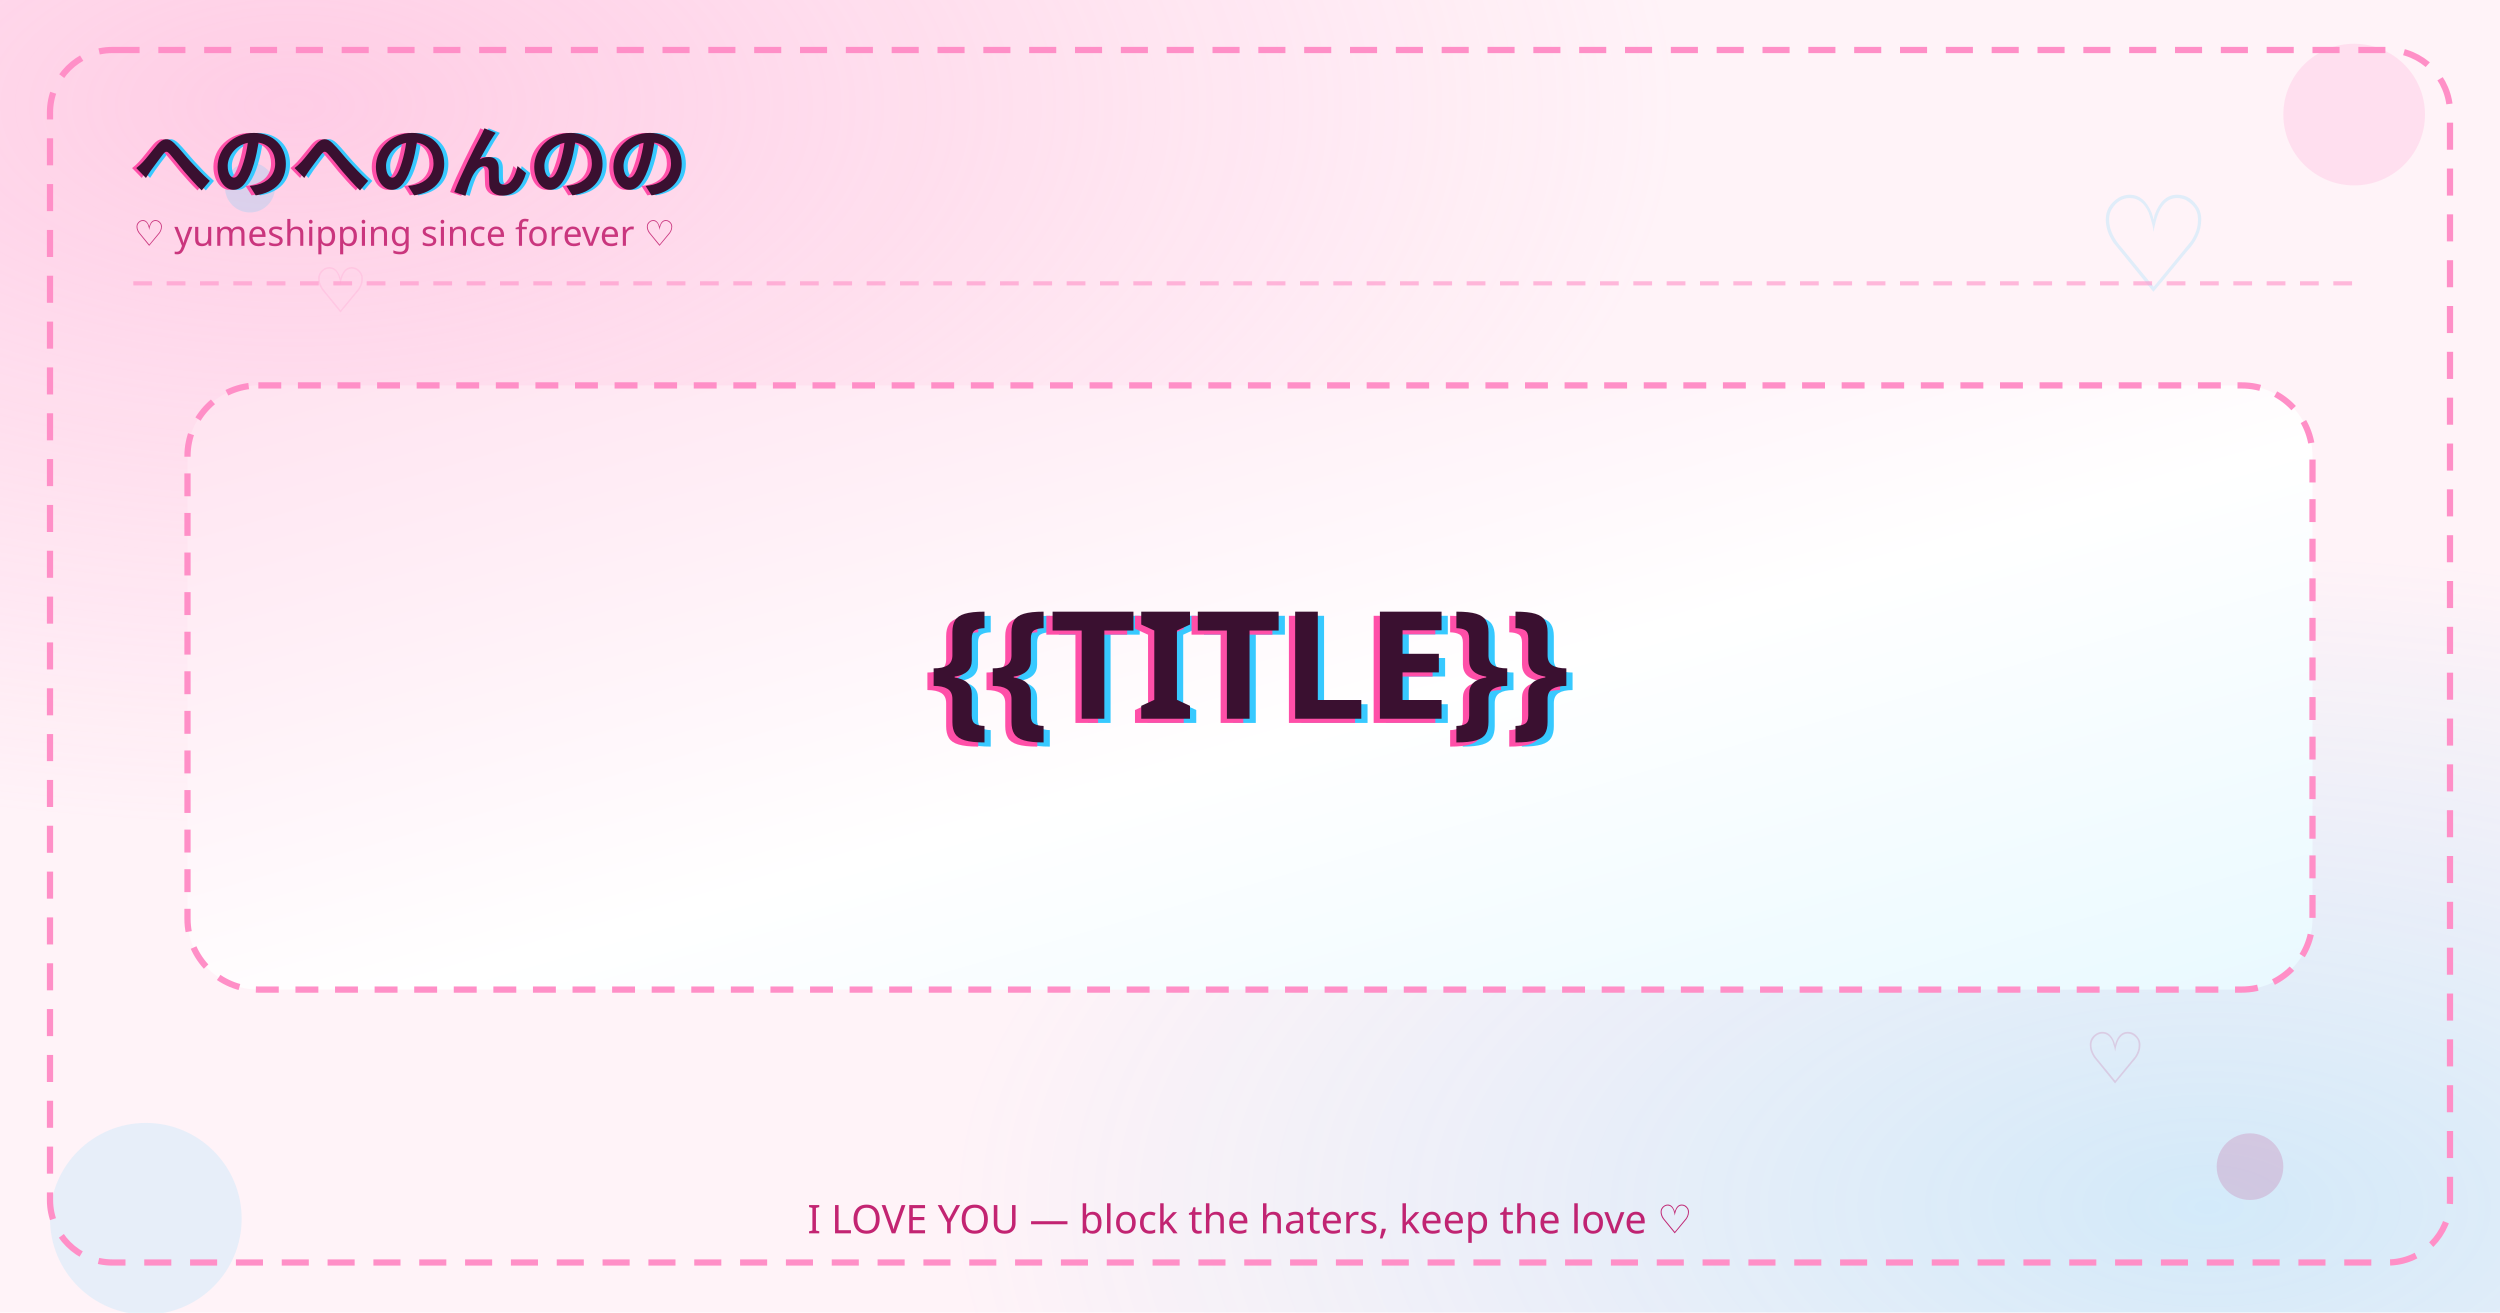
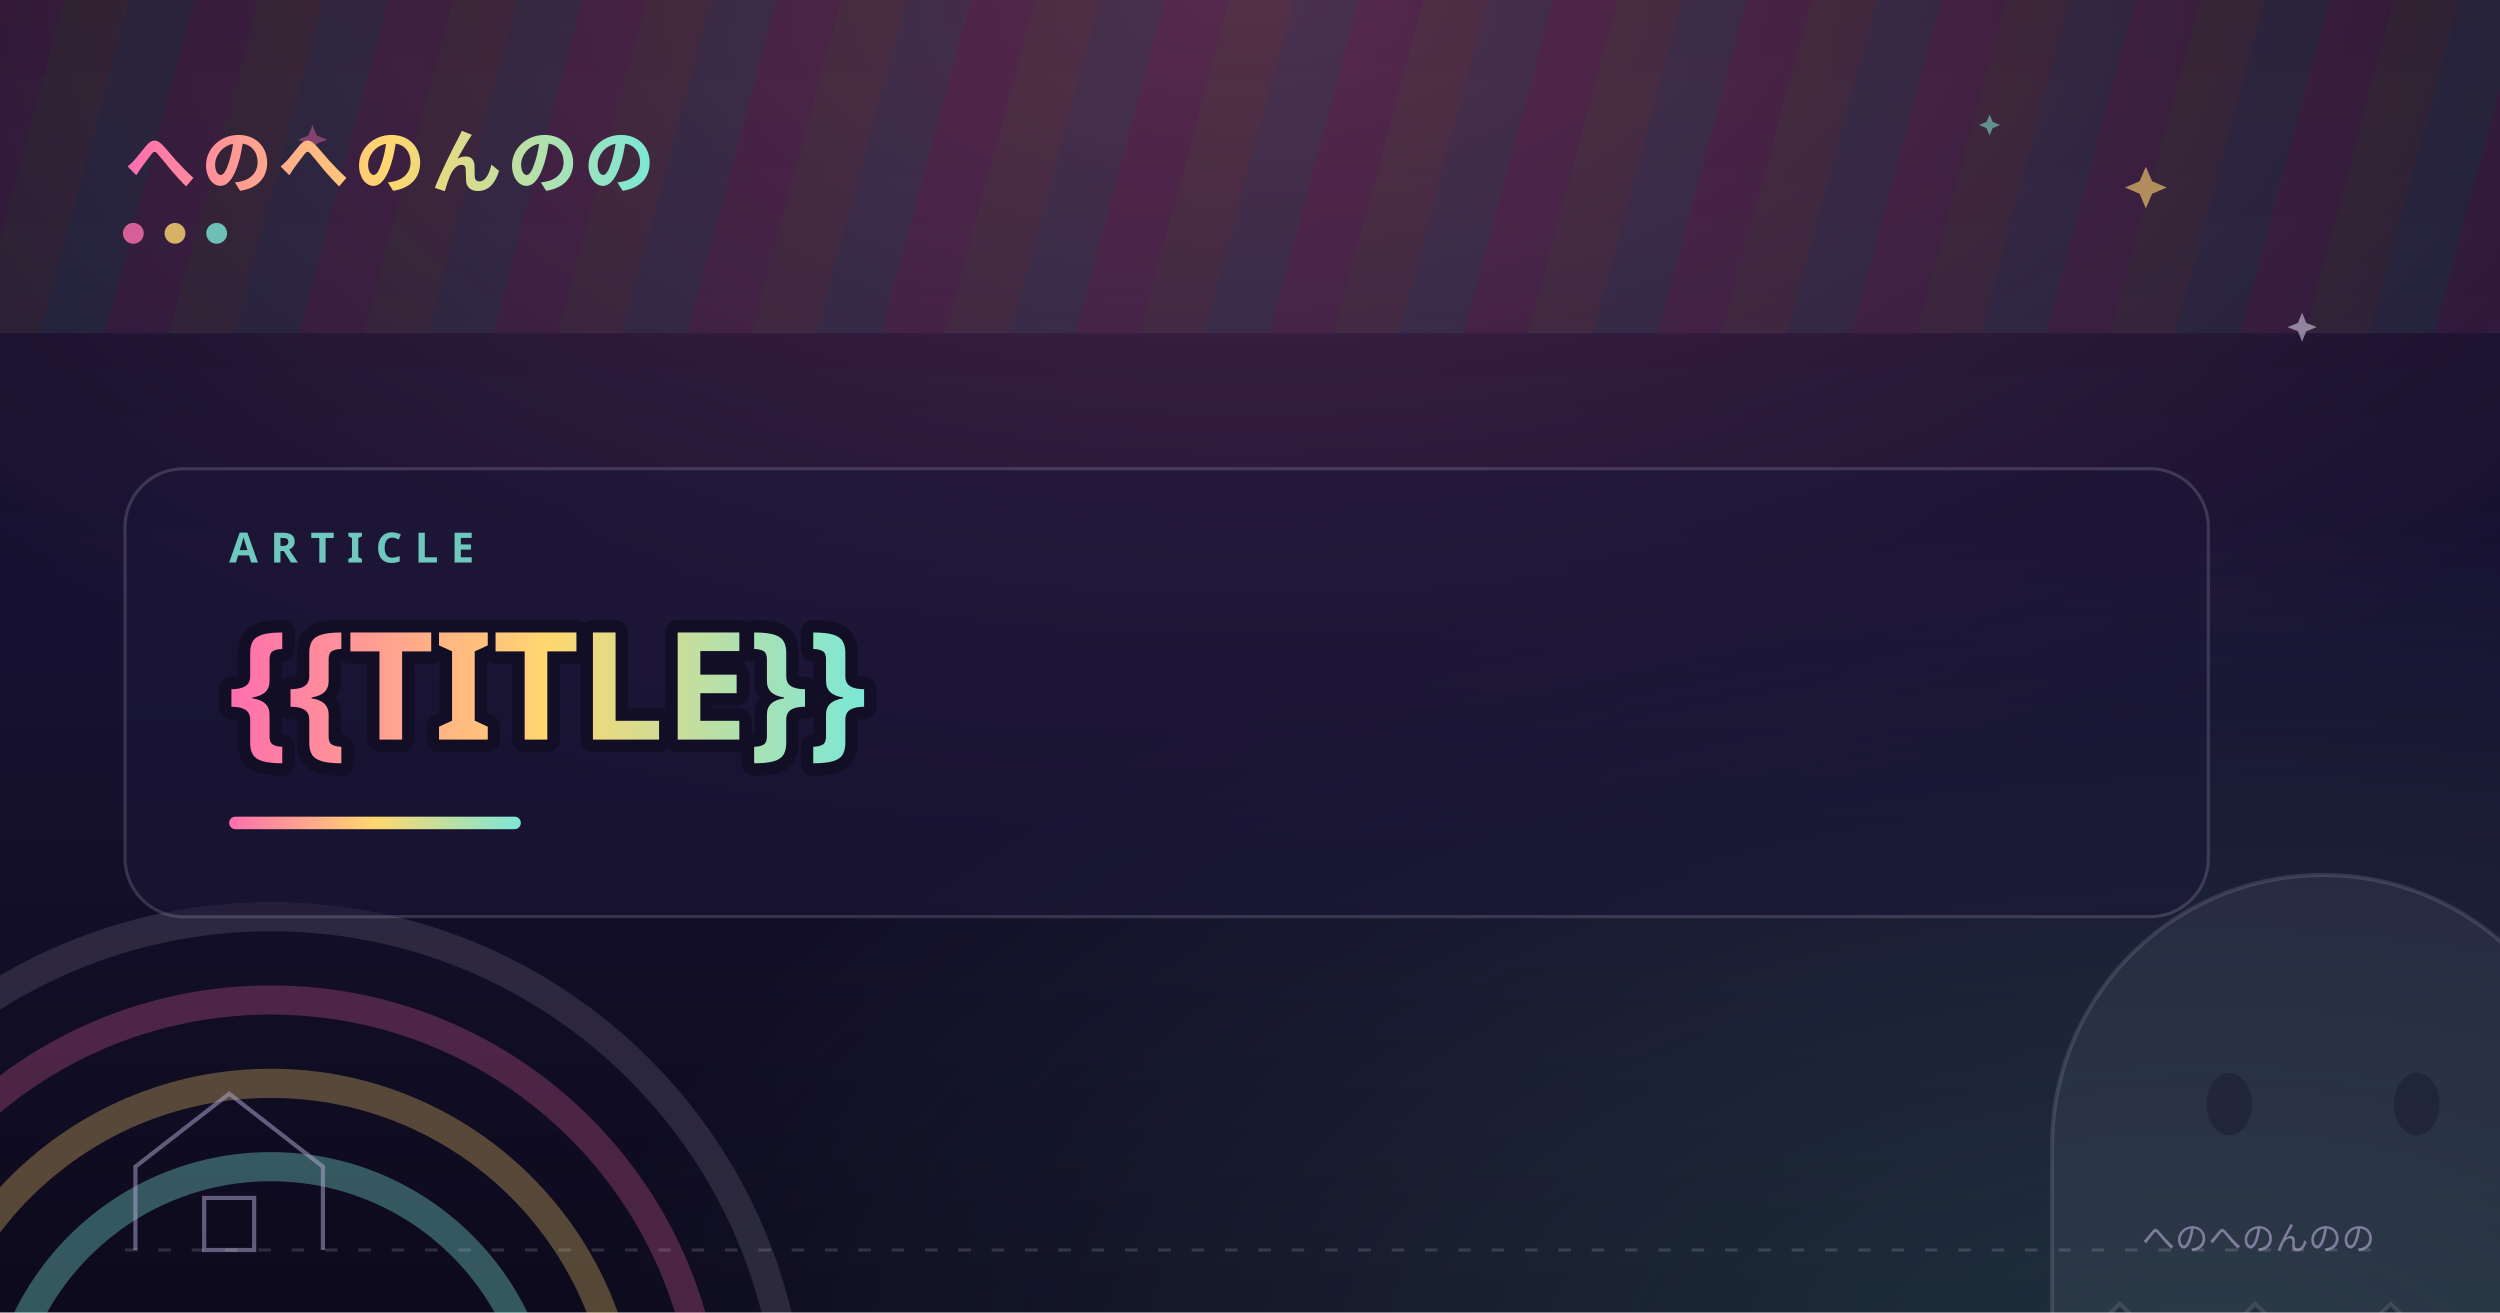
<svg xmlns="http://www.w3.org/2000/svg" width="1200" height="630" viewBox="0 0 1200 630">
  <defs>
-     <radialGradient id="gradPink" cx="12%" cy="8%" r="55%">
-       <stop offset="0%" stop-color="#ff8fc7" stop-opacity="0.38" />
-       <stop offset="100%" stop-color="#ff8fc7" stop-opacity="0" />
+     <linearGradient id="bgGrad" x1="0" y1="0" x2="0" y2="1">
+       <stop offset="0%" stop-color="#120e26" />
+       <stop offset="45%" stop-color="#171232" />
+       <stop offset="100%" stop-color="#0d0a1c" />
+     </linearGradient>
+     <radialGradient id="glowPink" cx="50%" cy="0%" r="65%">
+       <stop offset="0%" stop-color="#ff6fae" stop-opacity="0.22" />
+       <stop offset="100%" stop-color="#ff6fae" stop-opacity="0" />
    </radialGradient>
-     <radialGradient id="gradCyan" cx="88%" cy="92%" r="50%">
-       <stop offset="0%" stop-color="#37c9ff" stop-opacity="0.22" />
-       <stop offset="100%" stop-color="#37c9ff" stop-opacity="0" />
+     <radialGradient id="glowTeal" cx="88%" cy="105%" r="65%">
+       <stop offset="0%" stop-color="#7ce7d6" stop-opacity="0.18" />
+       <stop offset="100%" stop-color="#7ce7d6" stop-opacity="0" />
    </radialGradient>
-     <linearGradient id="cardEdge" x1="0%" y1="0%" x2="100%" y2="100%">
-       <stop offset="0%" stop-color="#ffe3f0" />
-       <stop offset="55%" stop-color="#ffffff" />
-       <stop offset="100%" stop-color="#e9f9ff" />
+     <linearGradient id="titleGrad" x1="0%" y1="0%" x2="100%" y2="0%">
+       <stop offset="0%" stop-color="#ff6fae" />
+       <stop offset="50%" stop-color="#ffd76f" />
+       <stop offset="100%" stop-color="#7ce7d6" />
    </linearGradient>
+     <linearGradient id="siteGrad" x1="0%" y1="0%" x2="100%" y2="0%">
+       <stop offset="0%" stop-color="#ff6fae" />
+       <stop offset="50%" stop-color="#ffd76f" />
+       <stop offset="100%" stop-color="#7ce7d6" />
+     </linearGradient>
+     <pattern id="stripes" width="90" height="90" patternUnits="userSpaceOnUse" patternTransform="rotate(15)">
+       <rect x="0" y="0" width="30" height="90" fill="#ff6fae" opacity="0.16" />
+       <rect x="30" y="0" width="30" height="90" fill="#ffd76f" opacity="0.13" />
+       <rect x="60" y="0" width="30" height="90" fill="#7ce7d6" opacity="0.13" />
+     </pattern>
  </defs>
-   <rect x="0" y="0" width="1200" height="630" fill="#fff3f8" />
-   <rect x="0" y="0" width="1200" height="630" fill="url(#gradPink)" />
-   <rect x="0" y="0" width="1200" height="630" fill="url(#gradCyan)" />
-   <circle cx="1130" cy="55" r="34" fill="#ff4fa8" opacity="0.12" />
-   <circle cx="70" cy="585" r="46" fill="#37c9ff" opacity="0.12" />
-   <circle cx="1080" cy="560" r="16" fill="#b8005a" opacity="0.15" />
-   <circle cx="120" cy="90" r="12" fill="#37c9ff" opacity="0.18" />
-   <text x="1005" y="140" font-family="sans-serif" font-size="64" fill="#37c9ff" opacity="0.16">♡</text>
-   <text x="90" y="470" font-family="sans-serif" font-size="46" fill="#ff4fa8" opacity="0.18">♡</text>
-   <text x="1000" y="520" font-family="sans-serif" font-size="34" fill="#b8005a" opacity="0.14">♡</text>
-   <text x="150" y="150" font-family="sans-serif" font-size="30" fill="#ff8fc7" opacity="0.22">♡</text>
-   <rect x="24" y="24" width="1152" height="582" rx="30" fill="none" stroke="#ff8fc7" stroke-width="3" stroke-dasharray="13 9" />
-   <text x="66" y="92" font-family="sans-serif" font-weight="700" font-size="38" fill="#37c9ff">へのへのんのの</text>
-   <text x="62" y="92" font-family="sans-serif" font-weight="700" font-size="38" fill="#ff4fa8">へのへのんのの</text>
-   <text x="64" y="92" font-family="sans-serif" font-weight="700" font-size="38" fill="#3a1030">へのへのんのの</text>
-   <text x="64" y="118" font-family="sans-serif" font-size="17" fill="#b8005a" opacity="0.75">♡ yumeshipping since forever ♡</text>
-   <line x1="64" y1="136" x2="1136" y2="136" stroke="#ff8fc7" stroke-width="2" stroke-dasharray="9 7" opacity="0.6" />
-   <rect x="90" y="185" width="1020" height="290" rx="34" fill="url(#cardEdge)" stroke="#ff8fc7" stroke-width="3" stroke-dasharray="11 8" />
-   <text x="603" y="347" text-anchor="middle" font-family="sans-serif" font-weight="700" font-size="72" fill="#37c9ff">{{TITLE}}</text>
-   <text x="597" y="347" text-anchor="middle" font-family="sans-serif" font-weight="700" font-size="72" fill="#ff4fa8">{{TITLE}}</text>
-   <text x="600" y="345" text-anchor="middle" font-family="sans-serif" font-weight="700" font-size="72" fill="#3a1030">{{TITLE}}</text>
-   <text x="600" y="592" text-anchor="middle" font-family="sans-serif" font-size="19" fill="#b8005a" opacity="0.85">I LOVE YOU — block the haters, keep the love ♡</text>
+   <rect width="1200" height="630" fill="url(#bgGrad)" />
+   <rect width="1200" height="630" fill="url(#glowPink)" />
+   <rect width="1200" height="630" fill="url(#glowTeal)" />
+   <rect x="-100" y="-140" width="1400" height="300" fill="url(#stripes)" opacity="0.55" />
+   <g fill="none">
+     <circle cx="130" cy="690" r="130" stroke="#7ce7d6" stroke-opacity="0.35" stroke-width="14" />
+     <circle cx="130" cy="690" r="170" stroke="#ffd76f" stroke-opacity="0.3" stroke-width="14" />
+     <circle cx="130" cy="690" r="210" stroke="#ff6fae" stroke-opacity="0.25" stroke-width="14" />
+     <circle cx="130" cy="690" r="250" stroke="#f1eaff" stroke-opacity="0.12" stroke-width="14" />
+   </g>
+   <g opacity="0.5" fill="none" stroke="#b6acd6" stroke-width="2">
+     <path d="M65,600 L65,560 L110,525 L155,560 L155,600" />
+     <rect x="98" y="575" width="24" height="25" />
+   </g>
+   <line x1="60" y1="600" x2="1140" y2="600" stroke="#f1eaff" stroke-opacity="0.15" stroke-width="1.5" stroke-dasharray="6 10" />
+   <path d="M1030,80 L1033,87 L1040,90 L1033,93 L1030,100 L1027,93 L1020,90 L1027,87 Z" fill="#ffd76f" opacity="0.6" />
+   <path d="M1105,150 L1107,155 L1112,157 L1107,159 L1105,164 L1103,159 L1098,157 L1103,155 Z" fill="#f1eaff" opacity="0.5" />
+   <path d="M955,55 L956.5,58.5 L960,60 L956.5,61.5 L955,65 L953.5,61.5 L950,60 L953.5,58.5 Z" fill="#7ce7d6" opacity="0.55" />
+   <path d="M150,60 L152,65 L157,67 L152,69 L150,74 L148,69 L143,67 L148,65 Z" fill="#ff6fae" opacity="0.4" />
+   <g transform="translate(985,420)" opacity="0.9">
+     <path d="M0,130 C0,58.2 58.2,0 130,0 C201.8,0 260,58.2 260,130 L260,238 L227.5,206 L195,238 L162.5,206 L130,238 L97.5,206 L65,238 L32.5,206 L0,238 Z" fill="#f1eaff" fill-opacity="0.07" stroke="#f1eaff" stroke-opacity="0.14" stroke-width="2" />
+     <ellipse cx="85" cy="110" rx="11" ry="15" fill="#120e26" fill-opacity="0.35" />
+     <ellipse cx="175" cy="110" rx="11" ry="15" fill="#120e26" fill-opacity="0.35" />
+   </g>
+   <rect x="60" y="225" width="1000" height="215" rx="28" fill="#1c1638" fill-opacity="0.55" stroke="#f1eaff" stroke-opacity="0.16" stroke-width="1.5" />
+   <text x="110" y="270" font-family="sans-serif" font-size="20" font-weight="700" letter-spacing="0.3em" fill="#7ce7d6" opacity="0.85">ARTICLE</text>
+   <text x="110" y="355" font-family="sans-serif" font-size="72" font-weight="700" fill="none" stroke="#120e26" stroke-width="12" stroke-linejoin="round">{{TITLE}}</text>
+   <text x="110" y="355" font-family="sans-serif" font-size="72" font-weight="700" fill="url(#titleGrad)">{{TITLE}}</text>
+   <rect x="110" y="392" width="140" height="6" rx="3" fill="url(#titleGrad)" />
+   <text x="60" y="90" font-family="sans-serif" font-size="34" font-weight="700" letter-spacing="0.08em" fill="url(#siteGrad)">へのへのんのの</text>
+   <circle cx="64" cy="112" r="5" fill="#ff6fae" opacity="0.8" />
+   <circle cx="84" cy="112" r="5" fill="#ffd76f" opacity="0.8" />
+   <circle cx="104" cy="112" r="5" fill="#7ce7d6" opacity="0.8" />
+   <text x="1140" y="600" text-anchor="end" font-family="sans-serif" font-size="16" fill="#b6acd6" opacity="0.6">へのへのんのの</text>
</svg>
